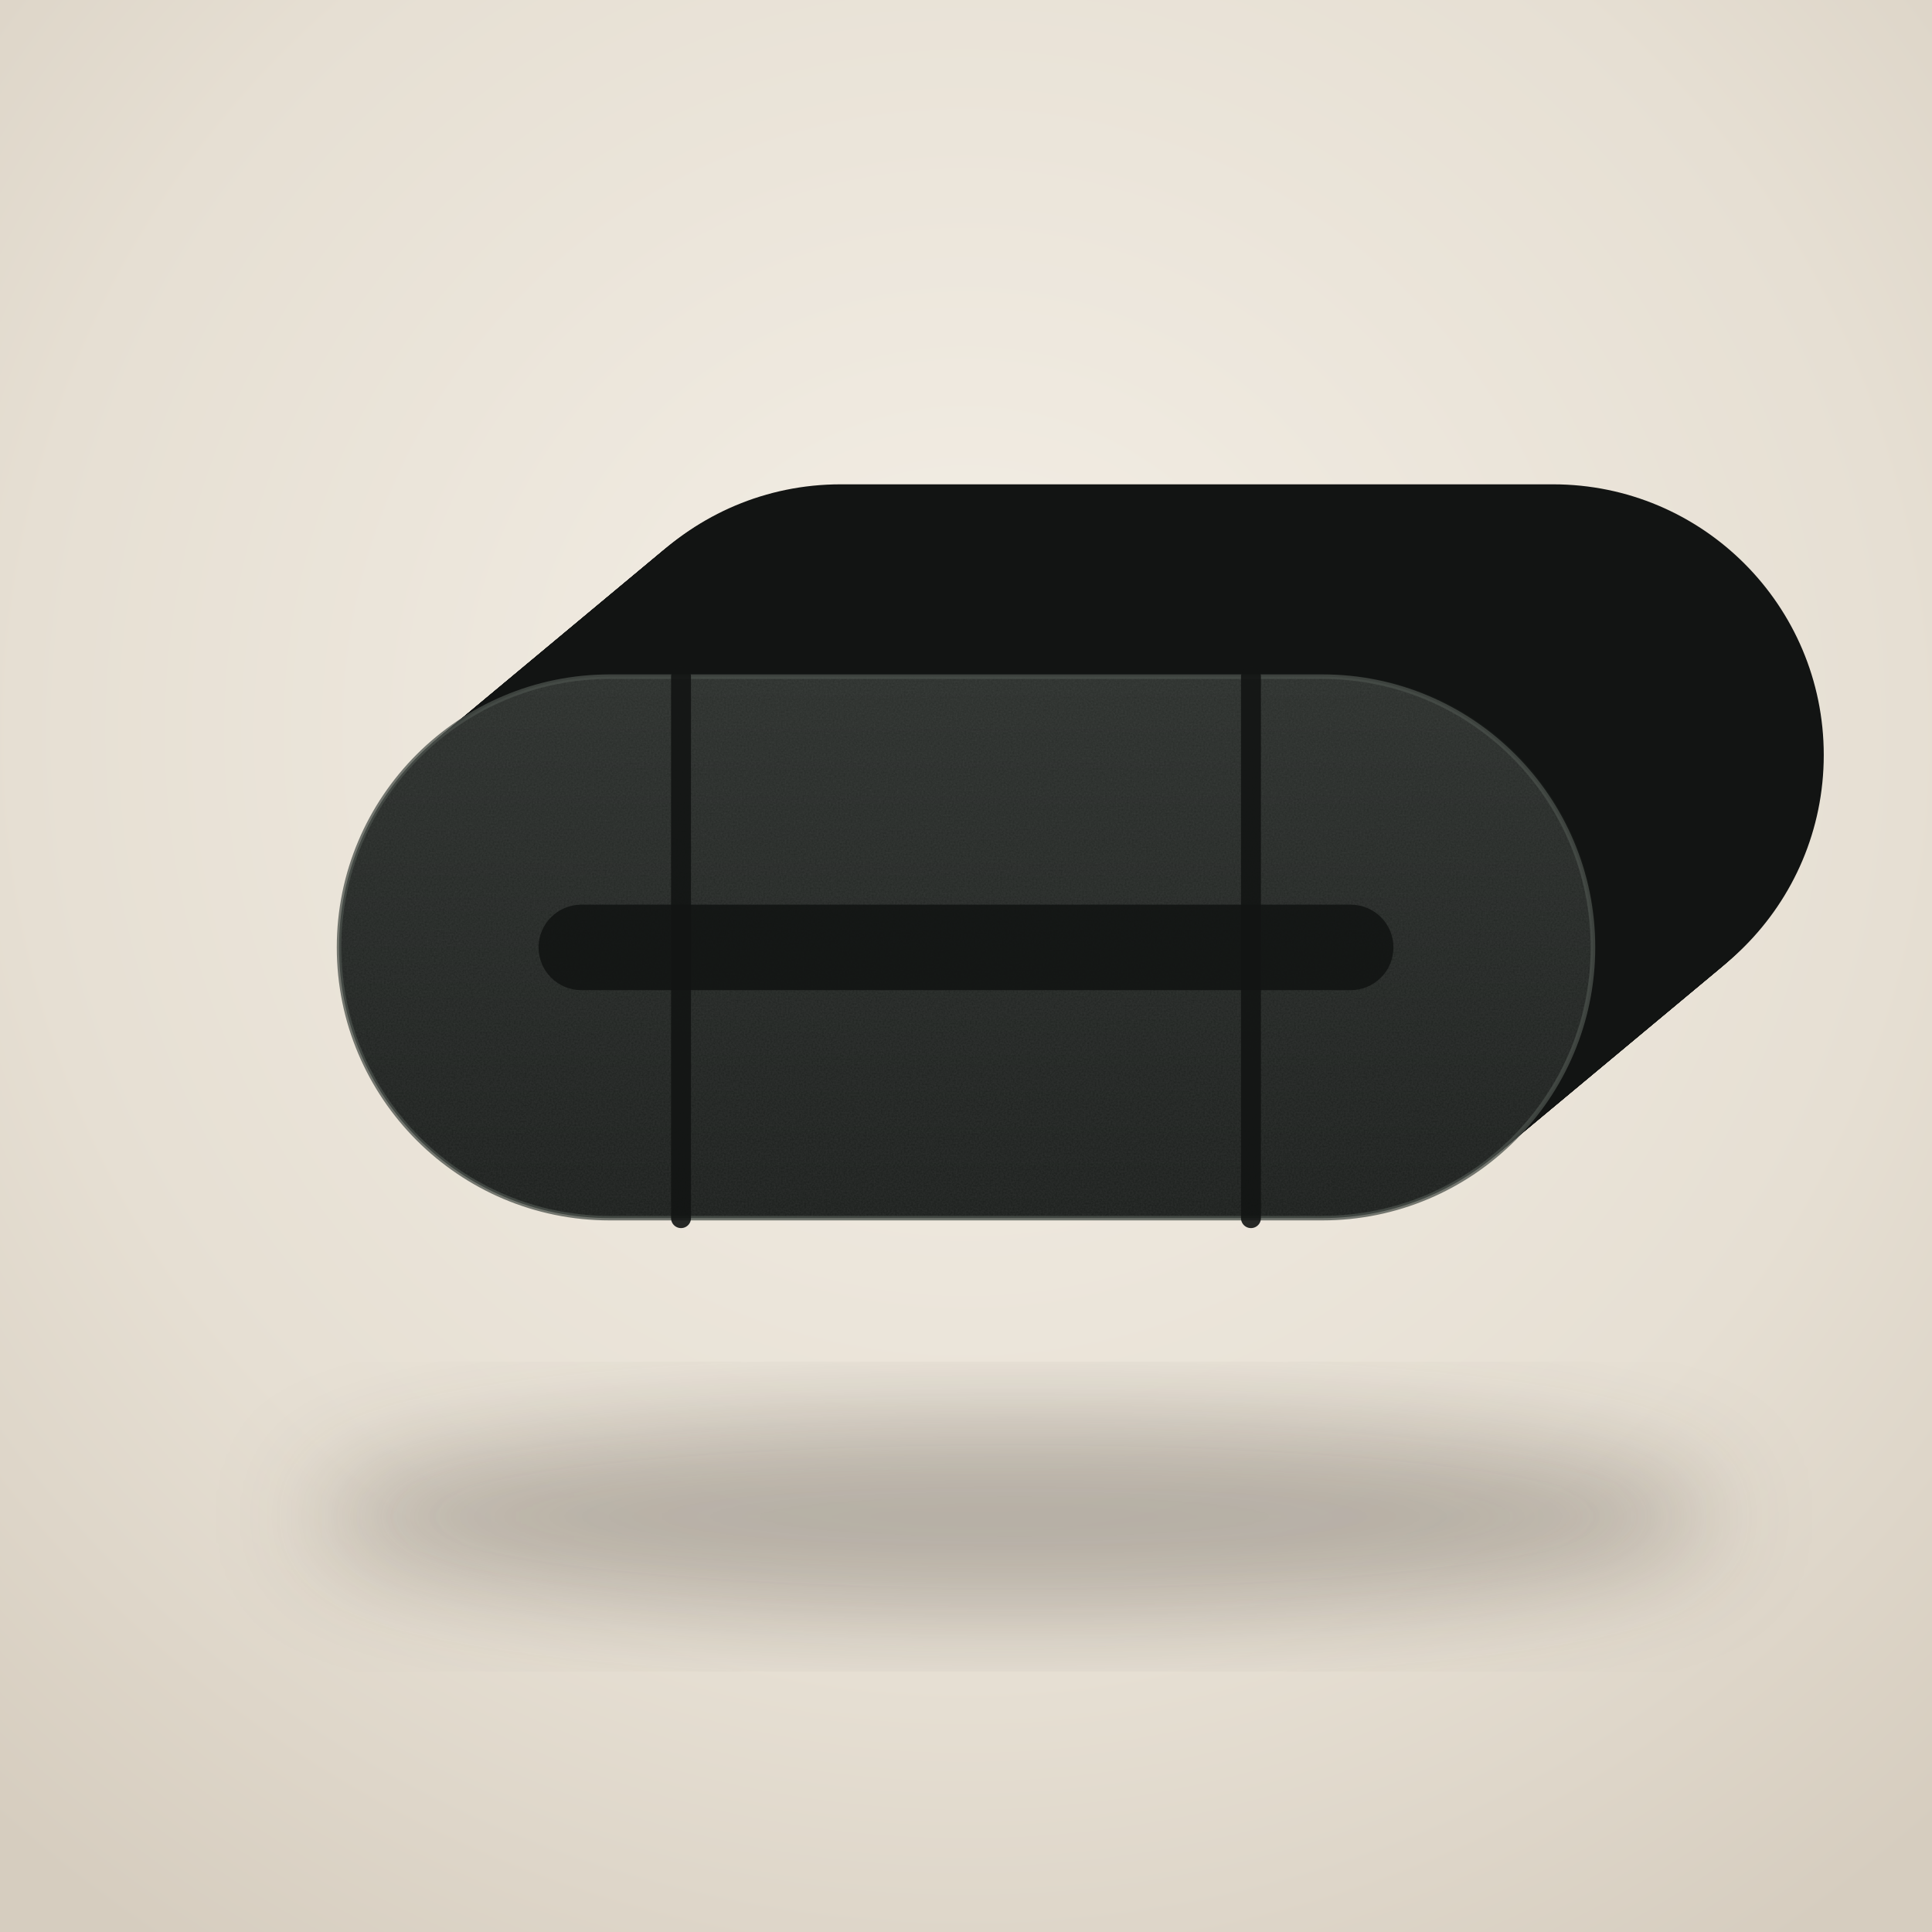
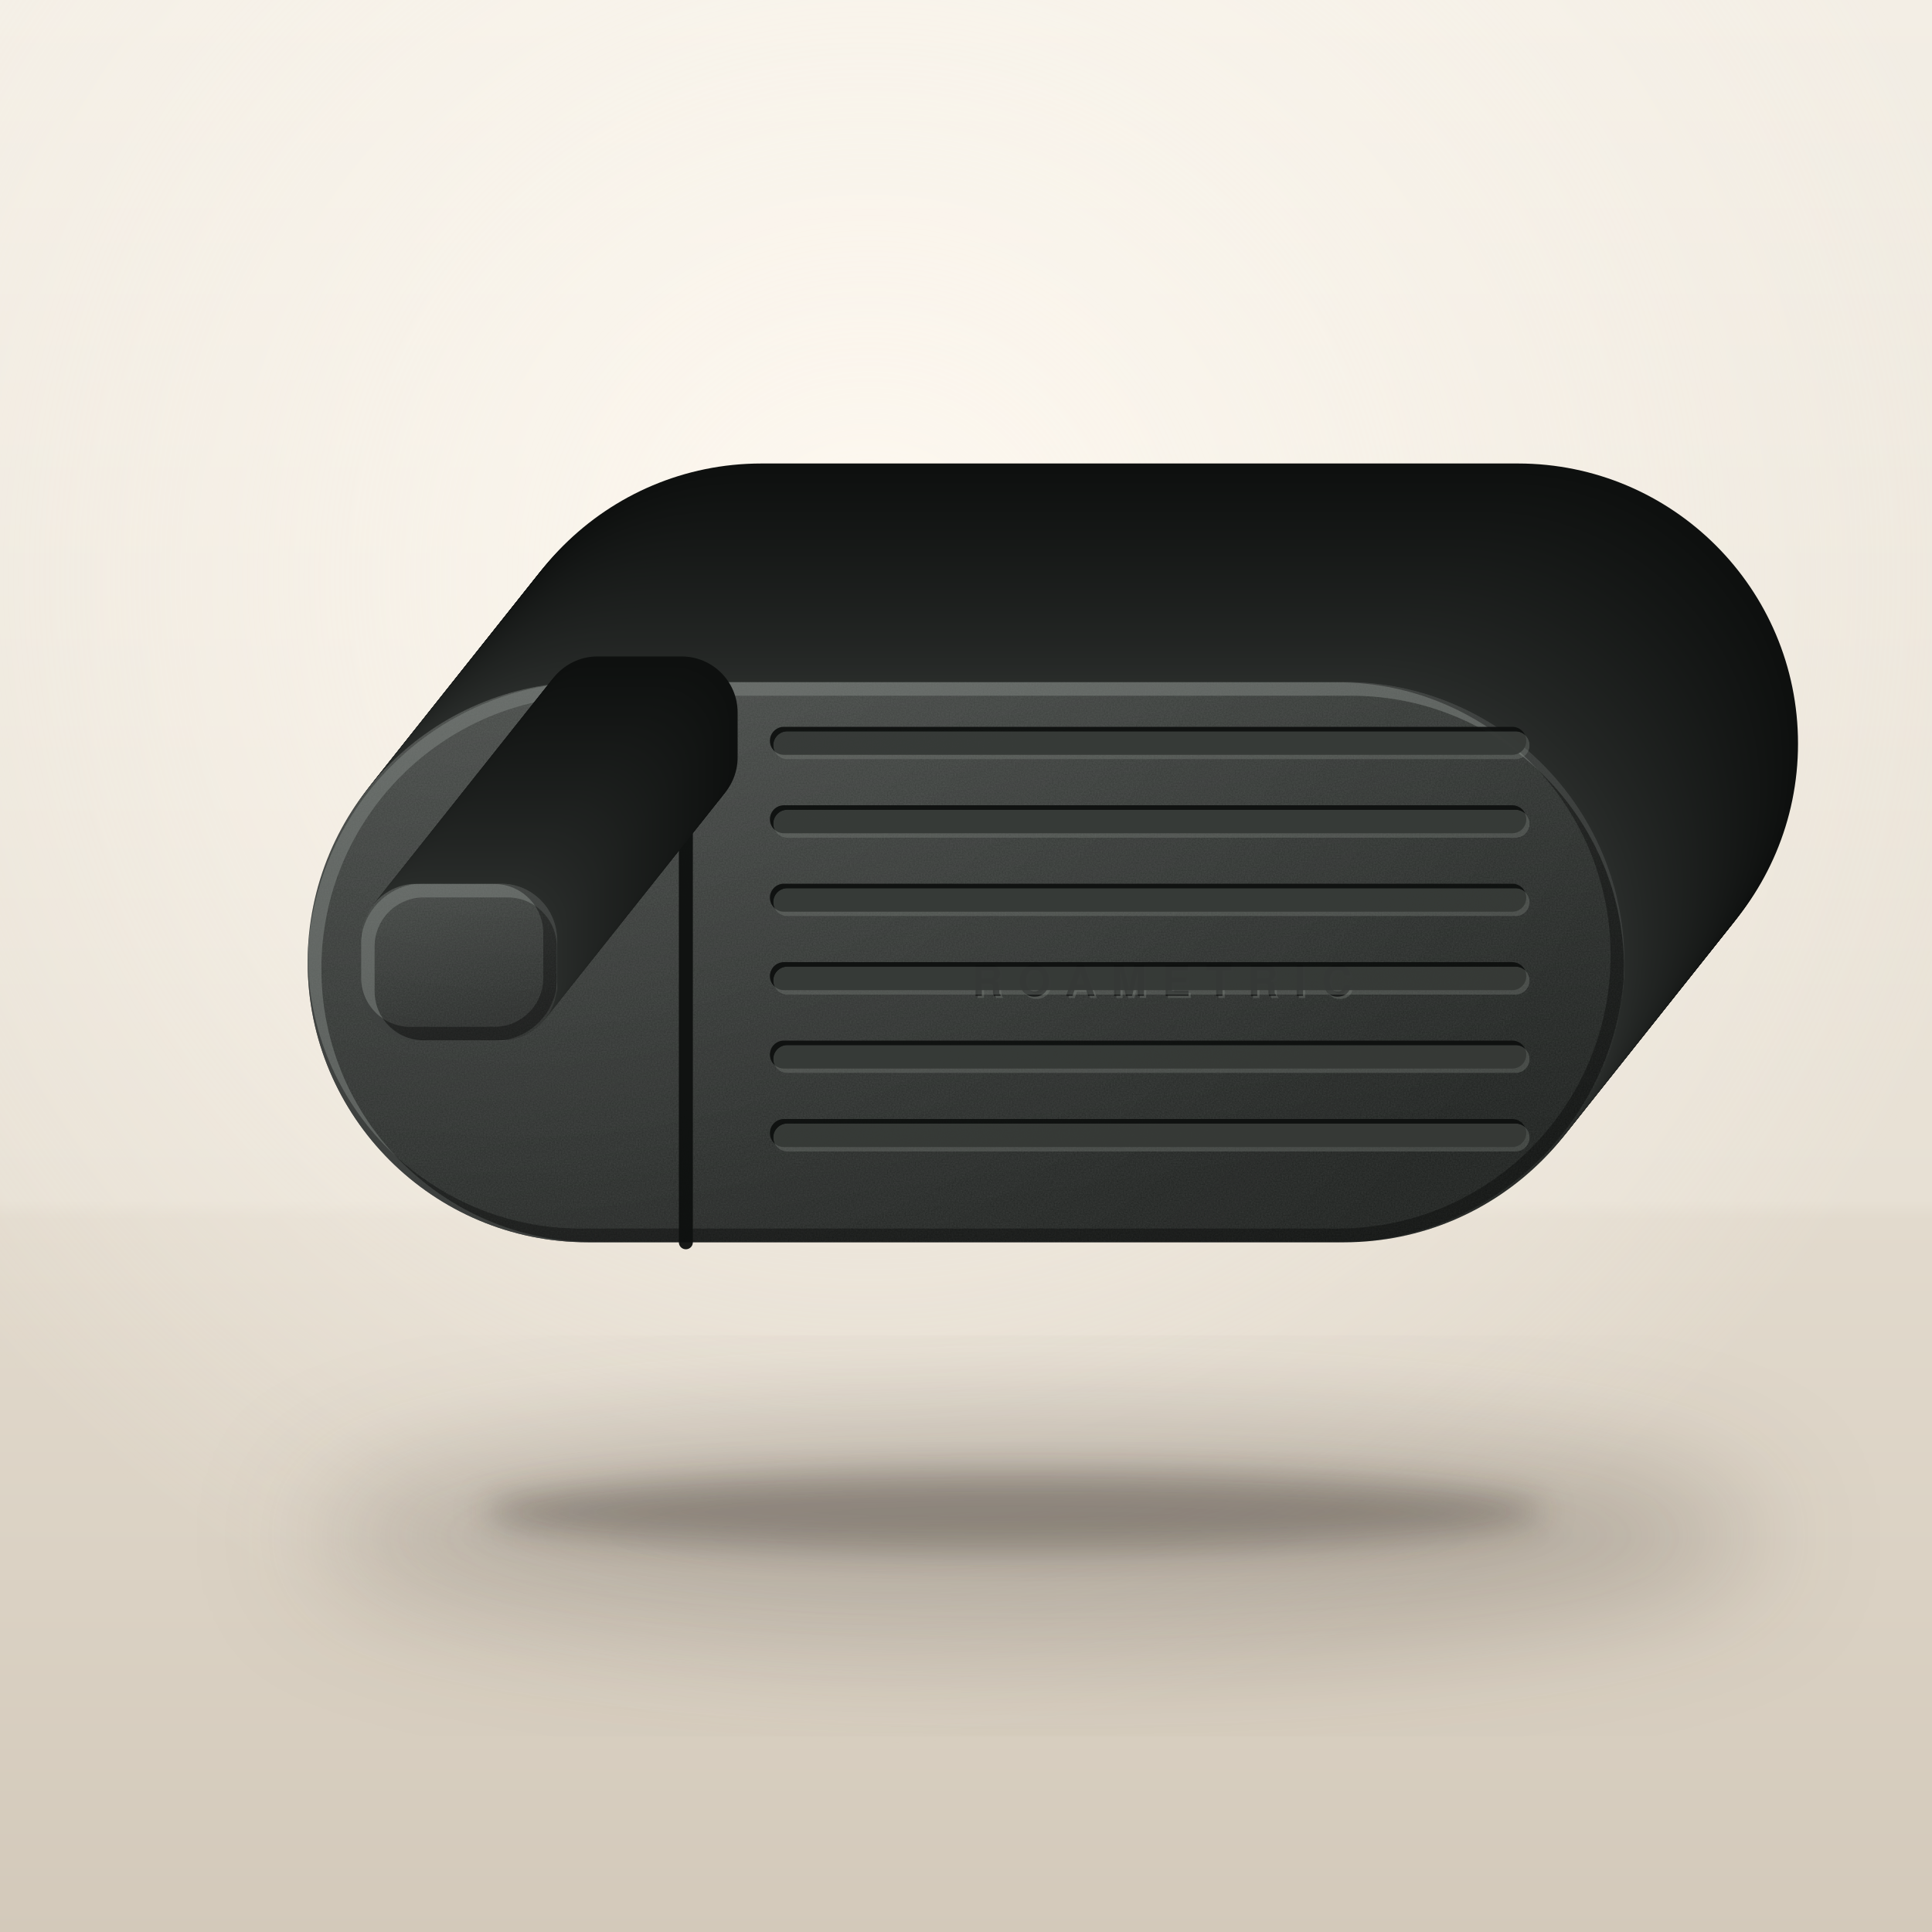
<svg xmlns="http://www.w3.org/2000/svg" viewBox="0 0 800 800" width="800" height="800">
  <defs>
-     <radialGradient id="bg" cx="50%" cy="38%" r="75%">
-       <stop offset="0" stop-color="#f4efe6" />
-       <stop offset=".65" stop-color="#e6dfd3" />
-       <stop offset="1" stop-color="#d6cdbf" />
+     <linearGradient id="bg" x1="0" y1="0" x2="0" y2="1">
+       <stop offset="0" stop-color="#f3eee5" />
+       <stop offset=".62" stop-color="#e7e0d4" />
+       <stop offset=".63" stop-color="#e2dacd" />
+       <stop offset="1" stop-color="#d3c9ba" />
+     </linearGradient>
+     <radialGradient id="glow" cx="45%" cy="30%" r="60%">
+       <stop offset="0" stop-color="#fffaf2" stop-opacity=".9" />
+       <stop offset="1" stop-color="#fffaf2" stop-opacity="0" />
    </radialGradient>
-     <linearGradient id="face" x1="0" y1="0" x2="0" y2="1">
-       <stop offset="0" stop-color="#2b2f2c" />
-       <stop offset="1" stop-color="#1c1f1d" />
+     <filter id="soft" x="-40%" y="-40%" width="180%" height="180%">
+       <feGaussianBlur stdDeviation="26" />
+     </filter>
+     <filter id="tight" x="-40%" y="-40%" width="180%" height="180%">
+       <feGaussianBlur stdDeviation="7" />
+     </filter>
+     <filter id="powder">
+       <feTurbulence type="fractalNoise" baseFrequency="1.9" numOctaves="2" seed="4" />
+       <feColorMatrix values="0 0 0 0 1  0 0 0 0 1  0 0 0 0 1  0 0 0 .09 0" />
+     </filter>
+     <filter id="fiber">
+       <feTurbulence type="fractalNoise" baseFrequency="0.02 1.4" numOctaves="2" seed="9" />
+       <feColorMatrix values="0 0 0 0 1  0 0 0 0 1  0 0 0 0 1  0 0 0 .12 0" />
+     </filter>
+     <linearGradient id="face" x1="0" y1="0" x2=".35" y2="1">
+       <stop offset="0" stop-color="#383c39" />
+       <stop offset="1" stop-color="#1f2220" />
    </linearGradient>
-     <filter id="shadow" x="-30%" y="-30%" width="160%" height="160%">
-       <feGaussianBlur stdDeviation="22" />
-     </filter>
-     <filter id="grain">
-       <feTurbulence type="fractalNoise" baseFrequency="1.6" numOctaves="2" stitchTiles="stitch" />
-       <feColorMatrix values="0 0 0 0 1  0 0 0 0 1  0 0 0 0 1  0 0 0 .07 0" />
-       <feComposite in2="SourceGraphic" operator="in" />
-     </filter>
+     <radialGradient id="spec" cx="30%" cy="22%" r="55%">
+       <stop offset="0" stop-color="#fff" stop-opacity=".13" />
+       <stop offset="1" stop-color="#fff" stop-opacity="0" />
+     </radialGradient>
  </defs>
  <rect width="800" height="800" fill="url(#bg)" />
-   <ellipse cx="420" cy="628" rx="290" ry="40" fill="#3a332a" opacity=".3" filter="url(#shadow)" />
-   <g transform="translate(400 410) scale(1.18) translate(-400 -410)">
-     <defs>
-       <path id="unterrohr-werkzeugbox-p0" d="M275 300H525A95 95 0 0 1 620 395V395A95 95 0 0 1 525 490H275A95 95 0 0 1 180 395V395A95 95 0 0 1 275 300Z" fill-rule="evenodd" />
-     </defs>
-     <use href="#unterrohr-werkzeugbox-p0" fill="#121413" transform="translate(81.0 -67.5)" />
-     <use href="#unterrohr-werkzeugbox-p0" fill="#121413" transform="translate(80.1 -66.8)" />
-     <use href="#unterrohr-werkzeugbox-p0" fill="#121413" transform="translate(79.2 -66.0)" />
-     <use href="#unterrohr-werkzeugbox-p0" fill="#121413" transform="translate(78.3 -65.2)" />
-     <use href="#unterrohr-werkzeugbox-p0" fill="#121413" transform="translate(77.4 -64.5)" />
-     <use href="#unterrohr-werkzeugbox-p0" fill="#121413" transform="translate(76.5 -63.8)" />
-     <use href="#unterrohr-werkzeugbox-p0" fill="#121413" transform="translate(75.6 -63.0)" />
-     <use href="#unterrohr-werkzeugbox-p0" fill="#121413" transform="translate(74.7 -62.2)" />
-     <use href="#unterrohr-werkzeugbox-p0" fill="#121413" transform="translate(73.8 -61.5)" />
-     <use href="#unterrohr-werkzeugbox-p0" fill="#121413" transform="translate(72.9 -60.8)" />
-     <use href="#unterrohr-werkzeugbox-p0" fill="#121413" transform="translate(72.0 -60.0)" />
-     <use href="#unterrohr-werkzeugbox-p0" fill="#121413" transform="translate(71.1 -59.2)" />
-     <use href="#unterrohr-werkzeugbox-p0" fill="#121413" transform="translate(70.2 -58.5)" />
-     <use href="#unterrohr-werkzeugbox-p0" fill="#121413" transform="translate(69.3 -57.8)" />
-     <use href="#unterrohr-werkzeugbox-p0" fill="#121413" transform="translate(68.4 -57.0)" />
-     <use href="#unterrohr-werkzeugbox-p0" fill="#121413" transform="translate(67.5 -56.2)" />
-     <use href="#unterrohr-werkzeugbox-p0" fill="#121413" transform="translate(66.6 -55.5)" />
-     <use href="#unterrohr-werkzeugbox-p0" fill="#121413" transform="translate(65.7 -54.8)" />
-     <use href="#unterrohr-werkzeugbox-p0" fill="#121413" transform="translate(64.8 -54.0)" />
-     <use href="#unterrohr-werkzeugbox-p0" fill="#121413" transform="translate(63.9 -53.2)" />
-     <use href="#unterrohr-werkzeugbox-p0" fill="#121413" transform="translate(63.0 -52.5)" />
-     <use href="#unterrohr-werkzeugbox-p0" fill="#121413" transform="translate(62.1 -51.8)" />
-     <use href="#unterrohr-werkzeugbox-p0" fill="#121413" transform="translate(61.2 -51.0)" />
-     <use href="#unterrohr-werkzeugbox-p0" fill="#121413" transform="translate(60.3 -50.2)" />
-     <use href="#unterrohr-werkzeugbox-p0" fill="#121413" transform="translate(59.4 -49.5)" />
-     <use href="#unterrohr-werkzeugbox-p0" fill="#121413" transform="translate(58.5 -48.8)" />
-     <use href="#unterrohr-werkzeugbox-p0" fill="#121413" transform="translate(57.6 -48.0)" />
-     <use href="#unterrohr-werkzeugbox-p0" fill="#121413" transform="translate(56.7 -47.2)" />
-     <use href="#unterrohr-werkzeugbox-p0" fill="#121413" transform="translate(55.8 -46.5)" />
-     <use href="#unterrohr-werkzeugbox-p0" fill="#121413" transform="translate(54.9 -45.8)" />
-     <use href="#unterrohr-werkzeugbox-p0" fill="#121413" transform="translate(54.0 -45.0)" />
-     <use href="#unterrohr-werkzeugbox-p0" fill="#121413" transform="translate(53.1 -44.2)" />
-     <use href="#unterrohr-werkzeugbox-p0" fill="#121413" transform="translate(52.2 -43.5)" />
-     <use href="#unterrohr-werkzeugbox-p0" fill="#121413" transform="translate(51.3 -42.8)" />
-     <use href="#unterrohr-werkzeugbox-p0" fill="#121413" transform="translate(50.4 -42.0)" />
-     <use href="#unterrohr-werkzeugbox-p0" fill="#121413" transform="translate(49.5 -41.2)" />
-     <use href="#unterrohr-werkzeugbox-p0" fill="#121413" transform="translate(48.6 -40.5)" />
-     <use href="#unterrohr-werkzeugbox-p0" fill="#121413" transform="translate(47.7 -39.8)" />
-     <use href="#unterrohr-werkzeugbox-p0" fill="#121413" transform="translate(46.8 -39.0)" />
-     <use href="#unterrohr-werkzeugbox-p0" fill="#121413" transform="translate(45.9 -38.2)" />
-     <use href="#unterrohr-werkzeugbox-p0" fill="#121413" transform="translate(45.0 -37.5)" />
-     <use href="#unterrohr-werkzeugbox-p0" fill="#121413" transform="translate(44.1 -36.8)" />
-     <use href="#unterrohr-werkzeugbox-p0" fill="#121413" transform="translate(43.2 -36.0)" />
-     <use href="#unterrohr-werkzeugbox-p0" fill="#121413" transform="translate(42.3 -35.2)" />
-     <use href="#unterrohr-werkzeugbox-p0" fill="#121413" transform="translate(41.4 -34.5)" />
-     <use href="#unterrohr-werkzeugbox-p0" fill="#121413" transform="translate(40.5 -33.8)" />
-     <use href="#unterrohr-werkzeugbox-p0" fill="#121413" transform="translate(39.6 -33.0)" />
-     <use href="#unterrohr-werkzeugbox-p0" fill="#121413" transform="translate(38.7 -32.2)" />
-     <use href="#unterrohr-werkzeugbox-p0" fill="#121413" transform="translate(37.8 -31.5)" />
-     <use href="#unterrohr-werkzeugbox-p0" fill="#121413" transform="translate(36.9 -30.8)" />
-     <use href="#unterrohr-werkzeugbox-p0" fill="#121413" transform="translate(36.0 -30.0)" />
-     <use href="#unterrohr-werkzeugbox-p0" fill="#121413" transform="translate(35.1 -29.2)" />
-     <use href="#unterrohr-werkzeugbox-p0" fill="#121413" transform="translate(34.2 -28.5)" />
-     <use href="#unterrohr-werkzeugbox-p0" fill="#121413" transform="translate(33.3 -27.8)" />
-     <use href="#unterrohr-werkzeugbox-p0" fill="#121413" transform="translate(32.4 -27.0)" />
-     <use href="#unterrohr-werkzeugbox-p0" fill="#121413" transform="translate(31.5 -26.2)" />
-     <use href="#unterrohr-werkzeugbox-p0" fill="#121413" transform="translate(30.6 -25.5)" />
-     <use href="#unterrohr-werkzeugbox-p0" fill="#121413" transform="translate(29.7 -24.8)" />
-     <use href="#unterrohr-werkzeugbox-p0" fill="#121413" transform="translate(28.8 -24.0)" />
-     <use href="#unterrohr-werkzeugbox-p0" fill="#121413" transform="translate(27.9 -23.2)" />
-     <use href="#unterrohr-werkzeugbox-p0" fill="#121413" transform="translate(27.0 -22.5)" />
-     <use href="#unterrohr-werkzeugbox-p0" fill="#121413" transform="translate(26.1 -21.8)" />
-     <use href="#unterrohr-werkzeugbox-p0" fill="#121413" transform="translate(25.2 -21.0)" />
-     <use href="#unterrohr-werkzeugbox-p0" fill="#121413" transform="translate(24.3 -20.2)" />
-     <use href="#unterrohr-werkzeugbox-p0" fill="#121413" transform="translate(23.4 -19.5)" />
-     <use href="#unterrohr-werkzeugbox-p0" fill="#121413" transform="translate(22.5 -18.8)" />
-     <use href="#unterrohr-werkzeugbox-p0" fill="#121413" transform="translate(21.6 -18.0)" />
-     <use href="#unterrohr-werkzeugbox-p0" fill="#121413" transform="translate(20.7 -17.2)" />
-     <use href="#unterrohr-werkzeugbox-p0" fill="#121413" transform="translate(19.8 -16.5)" />
-     <use href="#unterrohr-werkzeugbox-p0" fill="#121413" transform="translate(18.9 -15.8)" />
-     <use href="#unterrohr-werkzeugbox-p0" fill="#121413" transform="translate(18.0 -15.0)" />
-     <use href="#unterrohr-werkzeugbox-p0" fill="#121413" transform="translate(17.1 -14.2)" />
-     <use href="#unterrohr-werkzeugbox-p0" fill="#121413" transform="translate(16.2 -13.5)" />
-     <use href="#unterrohr-werkzeugbox-p0" fill="#121413" transform="translate(15.3 -12.8)" />
-     <use href="#unterrohr-werkzeugbox-p0" fill="#121413" transform="translate(14.4 -12.0)" />
-     <use href="#unterrohr-werkzeugbox-p0" fill="#121413" transform="translate(13.5 -11.2)" />
-     <use href="#unterrohr-werkzeugbox-p0" fill="#121413" transform="translate(12.6 -10.5)" />
-     <use href="#unterrohr-werkzeugbox-p0" fill="#121413" transform="translate(11.7 -9.8)" />
-     <use href="#unterrohr-werkzeugbox-p0" fill="#121413" transform="translate(10.8 -9.0)" />
-     <use href="#unterrohr-werkzeugbox-p0" fill="#121413" transform="translate(9.9 -8.2)" />
-     <use href="#unterrohr-werkzeugbox-p0" fill="#121413" transform="translate(9.0 -7.5)" />
-     <use href="#unterrohr-werkzeugbox-p0" fill="#121413" transform="translate(8.1 -6.8)" />
-     <use href="#unterrohr-werkzeugbox-p0" fill="#121413" transform="translate(7.2 -6.0)" />
-     <use href="#unterrohr-werkzeugbox-p0" fill="#121413" transform="translate(6.3 -5.2)" />
-     <use href="#unterrohr-werkzeugbox-p0" fill="#121413" transform="translate(5.4 -4.5)" />
-     <use href="#unterrohr-werkzeugbox-p0" fill="#121413" transform="translate(4.5 -3.8)" />
-     <use href="#unterrohr-werkzeugbox-p0" fill="#121413" transform="translate(3.6 -3.0)" />
-     <use href="#unterrohr-werkzeugbox-p0" fill="#121413" transform="translate(2.7 -2.2)" />
-     <use href="#unterrohr-werkzeugbox-p0" fill="#121413" transform="translate(1.8 -1.5)" />
-     <use href="#unterrohr-werkzeugbox-p0" fill="#161917" transform="translate(0.9 -0.8)" />
+   <rect width="800" height="800" fill="url(#glow)" />
+   <ellipse cx="430" cy="636" rx="300" ry="46" fill="#3b3329" opacity=".26" filter="url(#soft)" />
+   <ellipse cx="420" cy="626" rx="220" ry="16" fill="#2a241d" opacity=".32" filter="url(#tight)" />
+   <g transform="translate(400 410) scale(1.16) translate(-400 -410)">
+     <defs>
+       <path id="unterrohr-werkzeugbox-p0" d="M265 300H535A100 100 0 0 1 635 400V400A100 100 0 0 1 535 500H265A100 100 0 0 1 165 400V400A100 100 0 0 1 265 300Z" fill-rule="evenodd" />
+       <mask id="unterrohr-werkzeugbox-p0-m">
+         <use href="#unterrohr-werkzeugbox-p0" fill="#fff" />
+       </mask>
+     </defs>
+     <use href="#unterrohr-werkzeugbox-p0" fill="#0e100f" transform="translate(62.00 -78.00)" />
+     <use href="#unterrohr-werkzeugbox-p0" fill="#0e100f" transform="translate(61.38 -77.22)" />
+     <use href="#unterrohr-werkzeugbox-p0" fill="#0e100f" transform="translate(60.76 -76.44)" />
+     <use href="#unterrohr-werkzeugbox-p0" fill="#0e100f" transform="translate(60.14 -75.66)" />
+     <use href="#unterrohr-werkzeugbox-p0" fill="#0e100f" transform="translate(59.52 -74.88)" />
+     <use href="#unterrohr-werkzeugbox-p0" fill="#0f1110" transform="translate(58.90 -74.10)" />
+     <use href="#unterrohr-werkzeugbox-p0" fill="#0f1110" transform="translate(58.28 -73.32)" />
+     <use href="#unterrohr-werkzeugbox-p0" fill="#0f1110" transform="translate(57.66 -72.54)" />
+     <use href="#unterrohr-werkzeugbox-p0" fill="#0f1110" transform="translate(57.04 -71.76)" />
+     <use href="#unterrohr-werkzeugbox-p0" fill="#101211" transform="translate(56.42 -70.98)" />
+     <use href="#unterrohr-werkzeugbox-p0" fill="#101211" transform="translate(55.80 -70.20)" />
+     <use href="#unterrohr-werkzeugbox-p0" fill="#101211" transform="translate(55.18 -69.42)" />
+     <use href="#unterrohr-werkzeugbox-p0" fill="#101211" transform="translate(54.56 -68.64)" />
+     <use href="#unterrohr-werkzeugbox-p0" fill="#101311" transform="translate(53.94 -67.86)" />
+     <use href="#unterrohr-werkzeugbox-p0" fill="#111312" transform="translate(53.32 -67.08)" />
+     <use href="#unterrohr-werkzeugbox-p0" fill="#111312" transform="translate(52.70 -66.30)" />
+     <use href="#unterrohr-werkzeugbox-p0" fill="#111312" transform="translate(52.08 -65.52)" />
+     <use href="#unterrohr-werkzeugbox-p0" fill="#111412" transform="translate(51.46 -64.74)" />
+     <use href="#unterrohr-werkzeugbox-p0" fill="#121413" transform="translate(50.84 -63.96)" />
+     <use href="#unterrohr-werkzeugbox-p0" fill="#121413" transform="translate(50.22 -63.18)" />
+     <use href="#unterrohr-werkzeugbox-p0" fill="#121413" transform="translate(49.60 -62.40)" />
+     <use href="#unterrohr-werkzeugbox-p0" fill="#121413" transform="translate(48.98 -61.62)" />
+     <use href="#unterrohr-werkzeugbox-p0" fill="#131514" transform="translate(48.36 -60.84)" />
+     <use href="#unterrohr-werkzeugbox-p0" fill="#131514" transform="translate(47.74 -60.06)" />
+     <use href="#unterrohr-werkzeugbox-p0" fill="#131514" transform="translate(47.12 -59.28)" />
+     <use href="#unterrohr-werkzeugbox-p0" fill="#131514" transform="translate(46.50 -58.50)" />
+     <use href="#unterrohr-werkzeugbox-p0" fill="#131614" transform="translate(45.88 -57.72)" />
+     <use href="#unterrohr-werkzeugbox-p0" fill="#141615" transform="translate(45.26 -56.94)" />
+     <use href="#unterrohr-werkzeugbox-p0" fill="#141615" transform="translate(44.64 -56.16)" />
+     <use href="#unterrohr-werkzeugbox-p0" fill="#141615" transform="translate(44.02 -55.38)" />
+     <use href="#unterrohr-werkzeugbox-p0" fill="#141715" transform="translate(43.40 -54.60)" />
+     <use href="#unterrohr-werkzeugbox-p0" fill="#151716" transform="translate(42.78 -53.82)" />
+     <use href="#unterrohr-werkzeugbox-p0" fill="#151716" transform="translate(42.16 -53.04)" />
+     <use href="#unterrohr-werkzeugbox-p0" fill="#151716" transform="translate(41.54 -52.26)" />
+     <use href="#unterrohr-werkzeugbox-p0" fill="#151816" transform="translate(40.92 -51.48)" />
+     <use href="#unterrohr-werkzeugbox-p0" fill="#161817" transform="translate(40.30 -50.70)" />
+     <use href="#unterrohr-werkzeugbox-p0" fill="#161817" transform="translate(39.68 -49.92)" />
+     <use href="#unterrohr-werkzeugbox-p0" fill="#161817" transform="translate(39.06 -49.14)" />
+     <use href="#unterrohr-werkzeugbox-p0" fill="#161917" transform="translate(38.44 -48.36)" />
+     <use href="#unterrohr-werkzeugbox-p0" fill="#171918" transform="translate(37.82 -47.58)" />
+     <use href="#unterrohr-werkzeugbox-p0" fill="#171918" transform="translate(37.20 -46.80)" />
+     <use href="#unterrohr-werkzeugbox-p0" fill="#171918" transform="translate(36.58 -46.02)" />
+     <use href="#unterrohr-werkzeugbox-p0" fill="#171a18" transform="translate(35.96 -45.24)" />
+     <use href="#unterrohr-werkzeugbox-p0" fill="#181a19" transform="translate(35.34 -44.46)" />
+     <use href="#unterrohr-werkzeugbox-p0" fill="#181a19" transform="translate(34.72 -43.68)" />
+     <use href="#unterrohr-werkzeugbox-p0" fill="#181b19" transform="translate(34.10 -42.90)" />
+     <use href="#unterrohr-werkzeugbox-p0" fill="#181b19" transform="translate(33.48 -42.12)" />
+     <use href="#unterrohr-werkzeugbox-p0" fill="#191b1a" transform="translate(32.86 -41.34)" />
+     <use href="#unterrohr-werkzeugbox-p0" fill="#191b1a" transform="translate(32.24 -40.56)" />
+     <use href="#unterrohr-werkzeugbox-p0" fill="#191c1a" transform="translate(31.62 -39.78)" />
+     <use href="#unterrohr-werkzeugbox-p0" fill="#191c1a" transform="translate(31.00 -39.00)" />
+     <use href="#unterrohr-werkzeugbox-p0" fill="#1a1c1b" transform="translate(30.38 -38.22)" />
+     <use href="#unterrohr-werkzeugbox-p0" fill="#1a1c1b" transform="translate(29.76 -37.44)" />
+     <use href="#unterrohr-werkzeugbox-p0" fill="#1a1d1b" transform="translate(29.14 -36.66)" />
+     <use href="#unterrohr-werkzeugbox-p0" fill="#1a1d1b" transform="translate(28.52 -35.88)" />
+     <use href="#unterrohr-werkzeugbox-p0" fill="#1b1d1c" transform="translate(27.90 -35.10)" />
+     <use href="#unterrohr-werkzeugbox-p0" fill="#1b1d1c" transform="translate(27.28 -34.32)" />
+     <use href="#unterrohr-werkzeugbox-p0" fill="#1b1e1c" transform="translate(26.66 -33.54)" />
+     <use href="#unterrohr-werkzeugbox-p0" fill="#1c1e1d" transform="translate(26.04 -32.76)" />
+     <use href="#unterrohr-werkzeugbox-p0" fill="#1c1e1d" transform="translate(25.42 -31.98)" />
+     <use href="#unterrohr-werkzeugbox-p0" fill="#1c1f1d" transform="translate(24.80 -31.20)" />
+     <use href="#unterrohr-werkzeugbox-p0" fill="#1c1f1d" transform="translate(24.18 -30.42)" />
+     <use href="#unterrohr-werkzeugbox-p0" fill="#1d1f1e" transform="translate(23.56 -29.64)" />
+     <use href="#unterrohr-werkzeugbox-p0" fill="#1d1f1e" transform="translate(22.94 -28.86)" />
+     <use href="#unterrohr-werkzeugbox-p0" fill="#1d201e" transform="translate(22.32 -28.08)" />
+     <use href="#unterrohr-werkzeugbox-p0" fill="#1d201e" transform="translate(21.70 -27.30)" />
+     <use href="#unterrohr-werkzeugbox-p0" fill="#1e201f" transform="translate(21.08 -26.52)" />
+     <use href="#unterrohr-werkzeugbox-p0" fill="#1e211f" transform="translate(20.46 -25.74)" />
+     <use href="#unterrohr-werkzeugbox-p0" fill="#1e211f" transform="translate(19.84 -24.96)" />
+     <use href="#unterrohr-werkzeugbox-p0" fill="#1f2120" transform="translate(19.22 -24.18)" />
+     <use href="#unterrohr-werkzeugbox-p0" fill="#1f2120" transform="translate(18.60 -23.40)" />
+     <use href="#unterrohr-werkzeugbox-p0" fill="#1f2220" transform="translate(17.98 -22.62)" />
+     <use href="#unterrohr-werkzeugbox-p0" fill="#1f2220" transform="translate(17.36 -21.84)" />
+     <use href="#unterrohr-werkzeugbox-p0" fill="#202221" transform="translate(16.74 -21.06)" />
+     <use href="#unterrohr-werkzeugbox-p0" fill="#202321" transform="translate(16.12 -20.28)" />
+     <use href="#unterrohr-werkzeugbox-p0" fill="#202321" transform="translate(15.50 -19.50)" />
+     <use href="#unterrohr-werkzeugbox-p0" fill="#212322" transform="translate(14.88 -18.72)" />
+     <use href="#unterrohr-werkzeugbox-p0" fill="#212422" transform="translate(14.26 -17.94)" />
+     <use href="#unterrohr-werkzeugbox-p0" fill="#212422" transform="translate(13.64 -17.16)" />
+     <use href="#unterrohr-werkzeugbox-p0" fill="#212422" transform="translate(13.02 -16.38)" />
+     <use href="#unterrohr-werkzeugbox-p0" fill="#222423" transform="translate(12.40 -15.60)" />
+     <use href="#unterrohr-werkzeugbox-p0" fill="#222523" transform="translate(11.78 -14.82)" />
+     <use href="#unterrohr-werkzeugbox-p0" fill="#222523" transform="translate(11.16 -14.04)" />
+     <use href="#unterrohr-werkzeugbox-p0" fill="#232524" transform="translate(10.54 -13.26)" />
+     <use href="#unterrohr-werkzeugbox-p0" fill="#232624" transform="translate(9.92 -12.48)" />
+     <use href="#unterrohr-werkzeugbox-p0" fill="#232624" transform="translate(9.30 -11.70)" />
+     <use href="#unterrohr-werkzeugbox-p0" fill="#242625" transform="translate(8.68 -10.92)" />
+     <use href="#unterrohr-werkzeugbox-p0" fill="#242725" transform="translate(8.06 -10.14)" />
+     <use href="#unterrohr-werkzeugbox-p0" fill="#242725" transform="translate(7.44 -9.36)" />
+     <use href="#unterrohr-werkzeugbox-p0" fill="#252826" transform="translate(6.82 -8.58)" />
+     <use href="#unterrohr-werkzeugbox-p0" fill="#252826" transform="translate(6.20 -7.80)" />
+     <use href="#unterrohr-werkzeugbox-p0" fill="#252826" transform="translate(5.58 -7.02)" />
+     <use href="#unterrohr-werkzeugbox-p0" fill="#262927" transform="translate(4.96 -6.24)" />
+     <use href="#unterrohr-werkzeugbox-p0" fill="#262927" transform="translate(4.34 -5.46)" />
+     <use href="#unterrohr-werkzeugbox-p0" fill="#272928" transform="translate(3.72 -4.68)" />
+     <use href="#unterrohr-werkzeugbox-p0" fill="#272a28" transform="translate(3.10 -3.90)" />
+     <use href="#unterrohr-werkzeugbox-p0" fill="#272a28" transform="translate(2.48 -3.12)" />
+     <use href="#unterrohr-werkzeugbox-p0" fill="#282b29" transform="translate(1.86 -2.34)" />
+     <use href="#unterrohr-werkzeugbox-p0" fill="#282b29" transform="translate(1.24 -1.56)" />
+     <use href="#unterrohr-werkzeugbox-p0" fill="#292c2a" transform="translate(0.62 -0.78)" />
    <use href="#unterrohr-werkzeugbox-p0" fill="url(#face)" />
-     <use href="#unterrohr-werkzeugbox-p0" fill="#000" filter="url(#grain)" />
-     <use href="#unterrohr-werkzeugbox-p0" fill="none" stroke="#4a504b" stroke-width="1.6" opacity=".75" />
-     <defs>
-       <path id="unterrohr-werkzeugbox-p1" d="M300 300V490M500 300V490" fill="none" stroke-width="7" stroke-linecap="round" stroke-linejoin="round" />
-     </defs>
-     <use href="#unterrohr-werkzeugbox-p1" stroke="#121413" opacity=".9" />
-     <defs>
-       <path id="unterrohr-werkzeugbox-p2" d="M265 380H535A15 15 0 0 1 550 395V395A15 15 0 0 1 535 410H265A15 15 0 0 1 250 395V395A15 15 0 0 1 265 380Z" fill-rule="evenodd" />
-     </defs>
-     <use href="#unterrohr-werkzeugbox-p2" fill="#121413" opacity=".9" />
+     <rect width="800" height="800" filter="url(#powder)" mask="url(#unterrohr-werkzeugbox-p0-m)" />
+     <rect width="800" height="800" fill="url(#spec)" mask="url(#unterrohr-werkzeugbox-p0-m)" />
+     <g mask="url(#unterrohr-werkzeugbox-p0-m)">
+       <use href="#unterrohr-werkzeugbox-p0" fill="none" stroke="#7d847f" stroke-width="5" opacity=".55" transform="translate(2.4 2.4)" />
+       <use href="#unterrohr-werkzeugbox-p0" fill="none" stroke="#000" stroke-width="5" opacity=".35" transform="translate(-2.4 -2.4)" />
+     </g>
+     <g>
+       <text x="470.8" y="412.8" text-anchor="middle" font-family="Helvetica, Arial, sans-serif" font-weight="700" font-size="15" letter-spacing="5.7" fill="#7d847f" opacity=".35">ROAMETRIC</text>
+       <text x="470" y="412" text-anchor="middle" font-family="Helvetica, Arial, sans-serif" font-weight="700" font-size="15" letter-spacing="5.7" fill="#0b0c0c" opacity=".75">ROAMETRIC</text>
+     </g>
+     <defs>
+       <path id="unterrohr-werkzeugbox-p1" d="M300 300V500" fill="none" stroke-width="5" stroke-linecap="round" stroke-linejoin="round" />
+       <mask id="unterrohr-werkzeugbox-p1-m">
+         <use href="#unterrohr-werkzeugbox-p1" stroke="#fff" />
+       </mask>
+     </defs>
+     <use href="#unterrohr-werkzeugbox-p1" stroke="#0e100f" opacity=".95" />
+     <use href="#unterrohr-werkzeugbox-p1" stroke="#7d847f" opacity=".35" transform="translate(1.2 1.6)" mask="url(#unterrohr-werkzeugbox-p1-m)" />
+     <defs>
+       <path id="unterrohr-werkzeugbox-p2" d="M335 316H595A5 5 0 0 1 600 321V321A5 5 0 0 1 595 326H335A5 5 0 0 1 330 321V321A5 5 0 0 1 335 316ZM335 344H595A5 5 0 0 1 600 349V349A5 5 0 0 1 595 354H335A5 5 0 0 1 330 349V349A5 5 0 0 1 335 344ZM335 372H595A5 5 0 0 1 600 377V377A5 5 0 0 1 595 382H335A5 5 0 0 1 330 377V377A5 5 0 0 1 335 372ZM335 400H595A5 5 0 0 1 600 405V405A5 5 0 0 1 595 410H335A5 5 0 0 1 330 405V405A5 5 0 0 1 335 400ZM335 428H595A5 5 0 0 1 600 433V433A5 5 0 0 1 595 438H335A5 5 0 0 1 330 433V433A5 5 0 0 1 335 428ZM335 456H595A5 5 0 0 1 600 461V461A5 5 0 0 1 595 466H335A5 5 0 0 1 330 461V461A5 5 0 0 1 335 456Z" fill-rule="evenodd" />
+       <mask id="unterrohr-werkzeugbox-p2-m">
+         <use href="#unterrohr-werkzeugbox-p2" fill="#fff" />
+       </mask>
+     </defs>
+     <use href="#unterrohr-werkzeugbox-p2" fill="#0e100f" opacity=".95" />
+     <use href="#unterrohr-werkzeugbox-p2" fill="#7d847f" opacity=".35" transform="translate(1.2 1.6)" mask="url(#unterrohr-werkzeugbox-p2-m)" />
+     <defs>
+       <path id="unterrohr-werkzeugbox-p3" d="M204 372H234A20 20 0 0 1 254 392V408A20 20 0 0 1 234 428H204A20 20 0 0 1 184 408V392A20 20 0 0 1 204 372Z" fill-rule="evenodd" />
+       <mask id="unterrohr-werkzeugbox-p3-m">
+         <use href="#unterrohr-werkzeugbox-p3" fill="#fff" />
+       </mask>
+     </defs>
+     <use href="#unterrohr-werkzeugbox-p3" fill="#0e100f" transform="translate(64.48 -81.12)" />
+     <use href="#unterrohr-werkzeugbox-p3" fill="#0e100f" transform="translate(63.86 -80.34)" />
+     <use href="#unterrohr-werkzeugbox-p3" fill="#0e100f" transform="translate(63.24 -79.56)" />
+     <use href="#unterrohr-werkzeugbox-p3" fill="#0e100f" transform="translate(62.62 -78.78)" />
+     <use href="#unterrohr-werkzeugbox-p3" fill="#0e100f" transform="translate(62.00 -78.00)" />
+     <use href="#unterrohr-werkzeugbox-p3" fill="#0f1110" transform="translate(61.38 -77.22)" />
+     <use href="#unterrohr-werkzeugbox-p3" fill="#0f1110" transform="translate(60.76 -76.44)" />
+     <use href="#unterrohr-werkzeugbox-p3" fill="#0f1110" transform="translate(60.14 -75.66)" />
+     <use href="#unterrohr-werkzeugbox-p3" fill="#0f1110" transform="translate(59.52 -74.88)" />
+     <use href="#unterrohr-werkzeugbox-p3" fill="#0f1210" transform="translate(58.90 -74.10)" />
+     <use href="#unterrohr-werkzeugbox-p3" fill="#101211" transform="translate(58.28 -73.32)" />
+     <use href="#unterrohr-werkzeugbox-p3" fill="#101211" transform="translate(57.66 -72.54)" />
+     <use href="#unterrohr-werkzeugbox-p3" fill="#101211" transform="translate(57.04 -71.76)" />
+     <use href="#unterrohr-werkzeugbox-p3" fill="#101211" transform="translate(56.42 -70.98)" />
+     <use href="#unterrohr-werkzeugbox-p3" fill="#111312" transform="translate(55.80 -70.20)" />
+     <use href="#unterrohr-werkzeugbox-p3" fill="#111312" transform="translate(55.18 -69.42)" />
+     <use href="#unterrohr-werkzeugbox-p3" fill="#111312" transform="translate(54.56 -68.64)" />
+     <use href="#unterrohr-werkzeugbox-p3" fill="#111312" transform="translate(53.94 -67.86)" />
+     <use href="#unterrohr-werkzeugbox-p3" fill="#111412" transform="translate(53.32 -67.08)" />
+     <use href="#unterrohr-werkzeugbox-p3" fill="#121413" transform="translate(52.70 -66.30)" />
+     <use href="#unterrohr-werkzeugbox-p3" fill="#121413" transform="translate(52.08 -65.52)" />
+     <use href="#unterrohr-werkzeugbox-p3" fill="#121413" transform="translate(51.46 -64.74)" />
+     <use href="#unterrohr-werkzeugbox-p3" fill="#121513" transform="translate(50.84 -63.96)" />
+     <use href="#unterrohr-werkzeugbox-p3" fill="#131514" transform="translate(50.22 -63.18)" />
+     <use href="#unterrohr-werkzeugbox-p3" fill="#131514" transform="translate(49.60 -62.40)" />
+     <use href="#unterrohr-werkzeugbox-p3" fill="#131514" transform="translate(48.98 -61.62)" />
+     <use href="#unterrohr-werkzeugbox-p3" fill="#131514" transform="translate(48.36 -60.84)" />
+     <use href="#unterrohr-werkzeugbox-p3" fill="#131614" transform="translate(47.74 -60.06)" />
+     <use href="#unterrohr-werkzeugbox-p3" fill="#141615" transform="translate(47.12 -59.28)" />
+     <use href="#unterrohr-werkzeugbox-p3" fill="#141615" transform="translate(46.50 -58.50)" />
+     <use href="#unterrohr-werkzeugbox-p3" fill="#141615" transform="translate(45.88 -57.72)" />
+     <use href="#unterrohr-werkzeugbox-p3" fill="#141715" transform="translate(45.26 -56.94)" />
+     <use href="#unterrohr-werkzeugbox-p3" fill="#151716" transform="translate(44.64 -56.16)" />
+     <use href="#unterrohr-werkzeugbox-p3" fill="#151716" transform="translate(44.02 -55.38)" />
+     <use href="#unterrohr-werkzeugbox-p3" fill="#151716" transform="translate(43.40 -54.60)" />
+     <use href="#unterrohr-werkzeugbox-p3" fill="#151816" transform="translate(42.78 -53.82)" />
+     <use href="#unterrohr-werkzeugbox-p3" fill="#161817" transform="translate(42.16 -53.04)" />
+     <use href="#unterrohr-werkzeugbox-p3" fill="#161817" transform="translate(41.54 -52.26)" />
+     <use href="#unterrohr-werkzeugbox-p3" fill="#161817" transform="translate(40.92 -51.48)" />
+     <use href="#unterrohr-werkzeugbox-p3" fill="#161917" transform="translate(40.30 -50.70)" />
+     <use href="#unterrohr-werkzeugbox-p3" fill="#171918" transform="translate(39.68 -49.92)" />
+     <use href="#unterrohr-werkzeugbox-p3" fill="#171918" transform="translate(39.06 -49.14)" />
+     <use href="#unterrohr-werkzeugbox-p3" fill="#171918" transform="translate(38.44 -48.36)" />
+     <use href="#unterrohr-werkzeugbox-p3" fill="#171a18" transform="translate(37.82 -47.58)" />
+     <use href="#unterrohr-werkzeugbox-p3" fill="#171a18" transform="translate(37.20 -46.80)" />
+     <use href="#unterrohr-werkzeugbox-p3" fill="#181a19" transform="translate(36.58 -46.02)" />
+     <use href="#unterrohr-werkzeugbox-p3" fill="#181a19" transform="translate(35.96 -45.24)" />
+     <use href="#unterrohr-werkzeugbox-p3" fill="#181b19" transform="translate(35.34 -44.46)" />
+     <use href="#unterrohr-werkzeugbox-p3" fill="#181b19" transform="translate(34.72 -43.68)" />
+     <use href="#unterrohr-werkzeugbox-p3" fill="#191b1a" transform="translate(34.10 -42.90)" />
+     <use href="#unterrohr-werkzeugbox-p3" fill="#191b1a" transform="translate(33.48 -42.12)" />
+     <use href="#unterrohr-werkzeugbox-p3" fill="#191c1a" transform="translate(32.86 -41.34)" />
+     <use href="#unterrohr-werkzeugbox-p3" fill="#191c1a" transform="translate(32.24 -40.56)" />
+     <use href="#unterrohr-werkzeugbox-p3" fill="#1a1c1b" transform="translate(31.62 -39.78)" />
+     <use href="#unterrohr-werkzeugbox-p3" fill="#1a1c1b" transform="translate(31.00 -39.00)" />
+     <use href="#unterrohr-werkzeugbox-p3" fill="#1a1d1b" transform="translate(30.38 -38.22)" />
+     <use href="#unterrohr-werkzeugbox-p3" fill="#1a1d1b" transform="translate(29.76 -37.44)" />
+     <use href="#unterrohr-werkzeugbox-p3" fill="#1b1d1c" transform="translate(29.14 -36.66)" />
+     <use href="#unterrohr-werkzeugbox-p3" fill="#1b1d1c" transform="translate(28.52 -35.88)" />
+     <use href="#unterrohr-werkzeugbox-p3" fill="#1b1e1c" transform="translate(27.90 -35.10)" />
+     <use href="#unterrohr-werkzeugbox-p3" fill="#1b1e1c" transform="translate(27.28 -34.32)" />
+     <use href="#unterrohr-werkzeugbox-p3" fill="#1c1e1d" transform="translate(26.66 -33.54)" />
+     <use href="#unterrohr-werkzeugbox-p3" fill="#1c1e1d" transform="translate(26.04 -32.76)" />
+     <use href="#unterrohr-werkzeugbox-p3" fill="#1c1f1d" transform="translate(25.42 -31.98)" />
+     <use href="#unterrohr-werkzeugbox-p3" fill="#1c1f1d" transform="translate(24.80 -31.20)" />
+     <use href="#unterrohr-werkzeugbox-p3" fill="#1d1f1e" transform="translate(24.18 -30.42)" />
+     <use href="#unterrohr-werkzeugbox-p3" fill="#1d201e" transform="translate(23.56 -29.64)" />
+     <use href="#unterrohr-werkzeugbox-p3" fill="#1d201e" transform="translate(22.94 -28.86)" />
+     <use href="#unterrohr-werkzeugbox-p3" fill="#1e201f" transform="translate(22.32 -28.08)" />
+     <use href="#unterrohr-werkzeugbox-p3" fill="#1e201f" transform="translate(21.70 -27.30)" />
+     <use href="#unterrohr-werkzeugbox-p3" fill="#1e211f" transform="translate(21.08 -26.52)" />
+     <use href="#unterrohr-werkzeugbox-p3" fill="#1e211f" transform="translate(20.46 -25.74)" />
+     <use href="#unterrohr-werkzeugbox-p3" fill="#1f2120" transform="translate(19.84 -24.96)" />
+     <use href="#unterrohr-werkzeugbox-p3" fill="#1f2120" transform="translate(19.22 -24.18)" />
+     <use href="#unterrohr-werkzeugbox-p3" fill="#1f2220" transform="translate(18.60 -23.40)" />
+     <use href="#unterrohr-werkzeugbox-p3" fill="#1f2220" transform="translate(17.98 -22.62)" />
+     <use href="#unterrohr-werkzeugbox-p3" fill="#202221" transform="translate(17.36 -21.84)" />
+     <use href="#unterrohr-werkzeugbox-p3" fill="#202321" transform="translate(16.74 -21.06)" />
+     <use href="#unterrohr-werkzeugbox-p3" fill="#202321" transform="translate(16.12 -20.28)" />
+     <use href="#unterrohr-werkzeugbox-p3" fill="#212322" transform="translate(15.50 -19.50)" />
+     <use href="#unterrohr-werkzeugbox-p3" fill="#212422" transform="translate(14.88 -18.72)" />
+     <use href="#unterrohr-werkzeugbox-p3" fill="#212422" transform="translate(14.26 -17.94)" />
+     <use href="#unterrohr-werkzeugbox-p3" fill="#212422" transform="translate(13.64 -17.16)" />
+     <use href="#unterrohr-werkzeugbox-p3" fill="#222423" transform="translate(13.02 -16.38)" />
+     <use href="#unterrohr-werkzeugbox-p3" fill="#222523" transform="translate(12.40 -15.60)" />
+     <use href="#unterrohr-werkzeugbox-p3" fill="#222523" transform="translate(11.78 -14.82)" />
+     <use href="#unterrohr-werkzeugbox-p3" fill="#232524" transform="translate(11.16 -14.04)" />
+     <use href="#unterrohr-werkzeugbox-p3" fill="#232624" transform="translate(10.54 -13.26)" />
+     <use href="#unterrohr-werkzeugbox-p3" fill="#232624" transform="translate(9.92 -12.48)" />
+     <use href="#unterrohr-werkzeugbox-p3" fill="#242625" transform="translate(9.30 -11.70)" />
+     <use href="#unterrohr-werkzeugbox-p3" fill="#242725" transform="translate(8.68 -10.92)" />
+     <use href="#unterrohr-werkzeugbox-p3" fill="#242725" transform="translate(8.06 -10.14)" />
+     <use href="#unterrohr-werkzeugbox-p3" fill="#252726" transform="translate(7.44 -9.36)" />
+     <use href="#unterrohr-werkzeugbox-p3" fill="#252826" transform="translate(6.82 -8.58)" />
+     <use href="#unterrohr-werkzeugbox-p3" fill="#252826" transform="translate(6.20 -7.80)" />
+     <use href="#unterrohr-werkzeugbox-p3" fill="#262827" transform="translate(5.58 -7.02)" />
+     <use href="#unterrohr-werkzeugbox-p3" fill="#262927" transform="translate(4.96 -6.24)" />
+     <use href="#unterrohr-werkzeugbox-p3" fill="#262927" transform="translate(4.34 -5.46)" />
+     <use href="#unterrohr-werkzeugbox-p3" fill="#272a28" transform="translate(3.72 -4.68)" />
+     <use href="#unterrohr-werkzeugbox-p3" fill="#272a28" transform="translate(3.10 -3.90)" />
+     <use href="#unterrohr-werkzeugbox-p3" fill="#272a28" transform="translate(2.48 -3.12)" />
+     <use href="#unterrohr-werkzeugbox-p3" fill="#282b29" transform="translate(1.86 -2.34)" />
+     <use href="#unterrohr-werkzeugbox-p3" fill="#282b29" transform="translate(1.24 -1.56)" />
+     <use href="#unterrohr-werkzeugbox-p3" fill="#292c2a" transform="translate(0.62 -0.78)" />
+     <use href="#unterrohr-werkzeugbox-p3" fill="url(#face)" />
+     <rect width="800" height="800" filter="url(#powder)" mask="url(#unterrohr-werkzeugbox-p3-m)" />
+     <rect width="800" height="800" fill="url(#spec)" mask="url(#unterrohr-werkzeugbox-p3-m)" />
+     <g mask="url(#unterrohr-werkzeugbox-p3-m)">
+       <use href="#unterrohr-werkzeugbox-p3" fill="none" stroke="#7d847f" stroke-width="5" opacity=".55" transform="translate(2.4 2.4)" />
+       <use href="#unterrohr-werkzeugbox-p3" fill="none" stroke="#000" stroke-width="5" opacity=".35" transform="translate(-2.4 -2.4)" />
+     </g>
  </g>
</svg>
